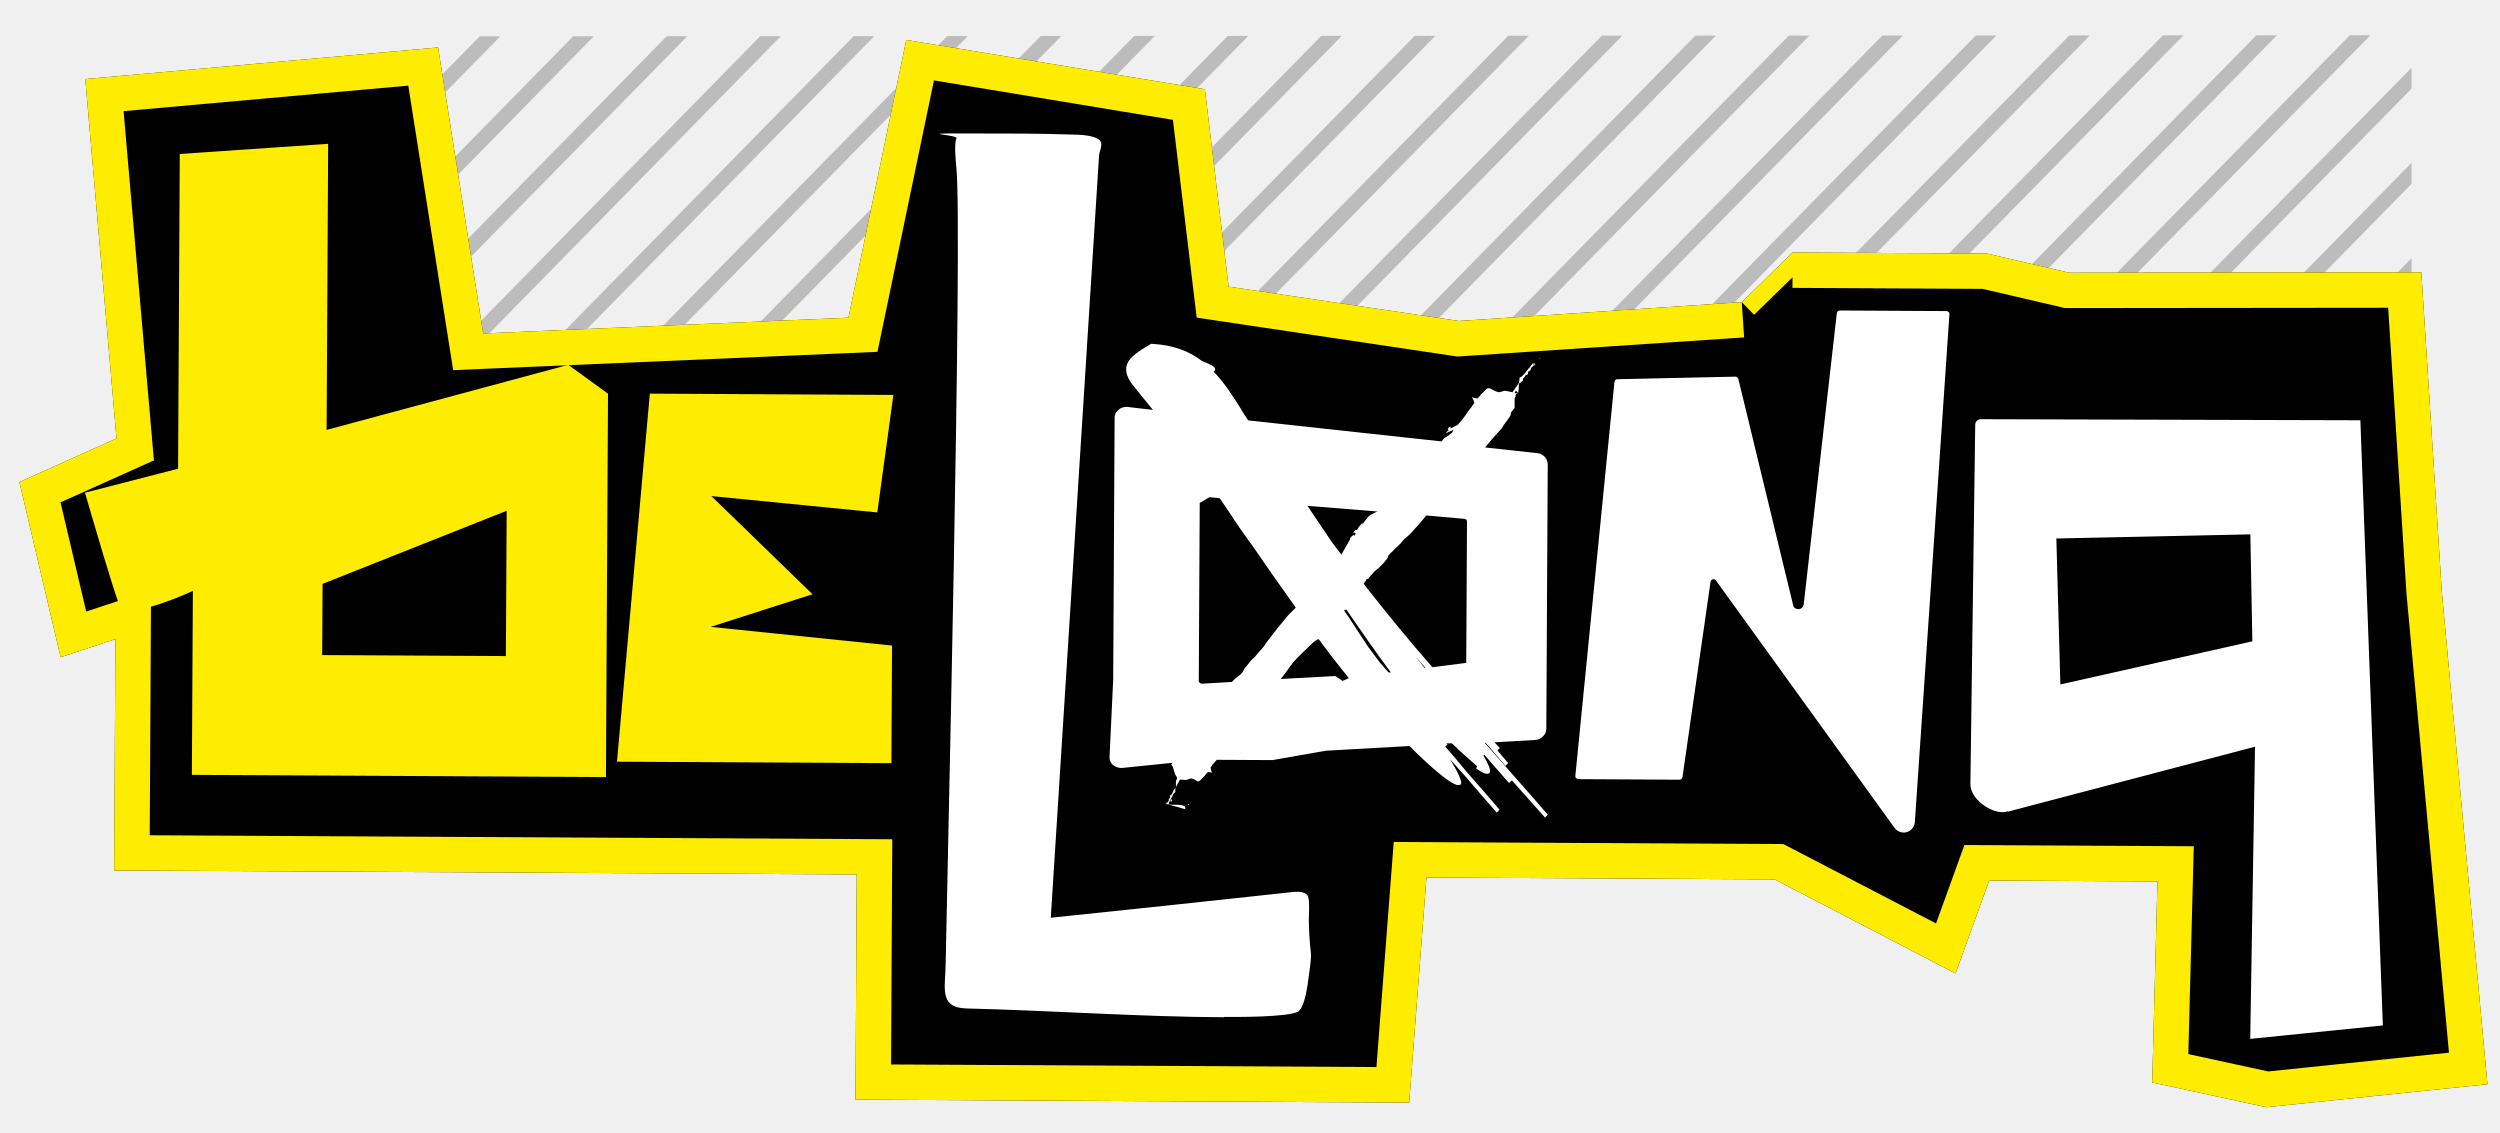
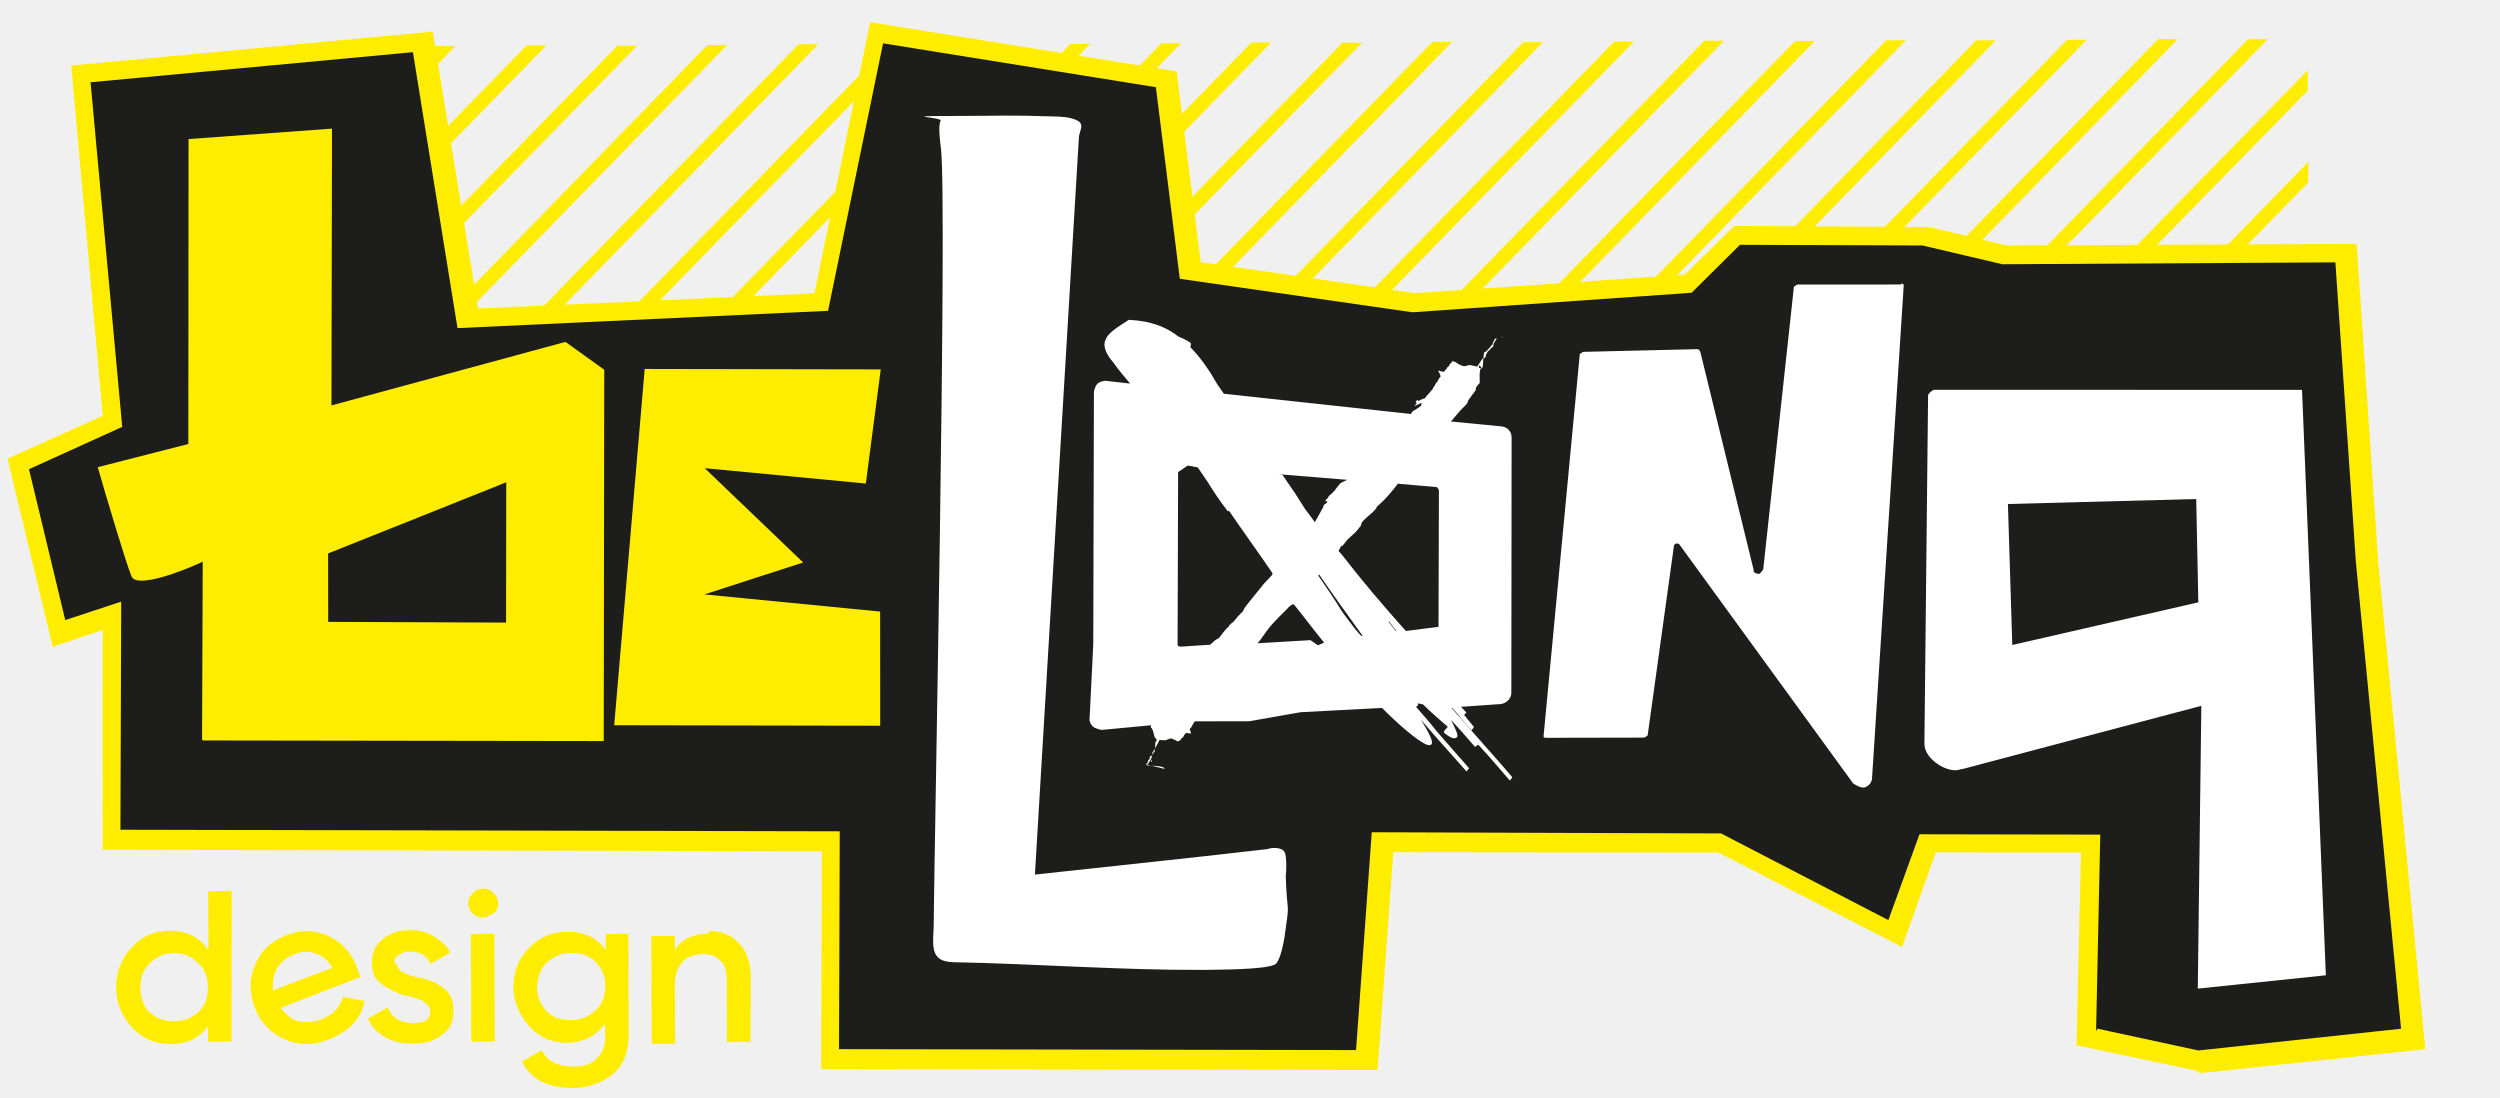
- <svg xmlns="http://www.w3.org/2000/svg" width="212" height="96" viewBox="0 0 212 96" fill="none">
-   <g clip-path="url(#clip0_1_3720)">
-     <path d="M161.366 3.012L159.62 3.013L134.7 28.415L136.445 28.414L161.366 3.012ZM169.296 3.007L167.549 3.008L142.628 28.411L144.376 28.41L169.296 3.007ZM137.578 3.025L135.832 3.026L110.911 28.429L112.658 28.428L137.578 3.025ZM177.225 3.003L175.478 3.004L150.558 28.406L152.304 28.405L177.225 3.003ZM145.507 3.021L143.761 3.022L118.841 28.424L120.587 28.424L145.507 3.021ZM153.437 3.016L151.691 3.017L126.77 28.42L128.517 28.419L153.437 3.016ZM204.503 23.668L204.502 21.886L198.135 28.379L199.881 28.378L204.503 23.668ZM182.277 28.388L184.022 28.387L204.494 7.522L204.493 5.75L182.277 28.388ZM201.013 2.989L199.267 2.99L174.347 28.392L176.093 28.391L201.013 2.989ZM193.084 2.993L191.337 2.994L166.418 28.397L168.163 28.396L193.084 2.993ZM204.498 15.59L204.497 13.808L190.205 28.383L191.952 28.382L204.498 15.59ZM185.155 2.998L183.408 2.999L158.488 28.402L160.234 28.401L185.155 2.998ZM42.425 3.08L40.679 3.081L36.056 7.791L36.057 9.573L42.425 3.08ZM129.648 3.03L127.902 3.031L102.982 28.434L104.728 28.433L129.648 3.03ZM74.142 3.062L72.397 3.063L47.476 28.466L49.222 28.465L74.142 3.062ZM82.072 3.058L80.325 3.059L55.405 28.461L57.151 28.46L82.072 3.058ZM58.283 3.071L56.538 3.072L36.065 23.937L36.066 25.719L58.283 3.071ZM50.354 3.076L48.608 3.077L36.061 15.869L36.062 17.651L50.354 3.076ZM39.547 28.47L41.292 28.469L66.213 3.067L64.467 3.068L39.547 28.47ZM121.719 3.035L119.973 3.036L95.052 28.438L96.799 28.437L121.719 3.035ZM113.79 3.039L112.043 3.04L87.124 28.443L88.869 28.442L113.79 3.039ZM105.86 3.044L104.114 3.045L79.193 28.448L80.94 28.447L105.86 3.044ZM97.931 3.048L96.184 3.049L71.264 28.452L73.01 28.451L97.931 3.048ZM65.082 28.456L63.334 28.457L88.255 3.054L90.001 3.053L65.082 28.456Z" fill="#BDBCBC" />
-     <mask id="path-2-inside-1_1_3720" fill="white">
-       <path fill-rule="evenodd" clip-rule="evenodd" d="M147.702 25.62L123.716 27.219L104.184 24.306L102.173 7.569L76.849 3.39L71.948 26.94L40.974 28.276L37.149 4.023L7.232 6.703L9.878 37.179L1.646 40.878L5.14 55.731L9.786 54.199L9.681 73.814L72.649 74.153L72.546 93.249L119.5 93.501L120.966 74.413L150.486 74.572L165.831 82.549L168.684 74.669L182.952 74.746L182.506 91.791L192.18 93.892L210.934 91.944L207.066 50.179L205.33 23.095L175.454 23.126L168.484 21.499L152.015 21.411" />
-     </mask>
-     <path fill-rule="evenodd" clip-rule="evenodd" d="M147.702 25.62L123.716 27.219L104.184 24.306L102.173 7.569L76.849 3.39L71.948 26.94L40.974 28.276L37.149 4.023L7.232 6.703L9.878 37.179L1.646 40.878L5.14 55.731L9.786 54.199L9.681 73.814L72.649 74.153L72.546 93.249L119.5 93.501L120.966 74.413L150.486 74.572L165.831 82.549L168.684 74.669L182.952 74.746L182.506 91.791L192.18 93.892L210.934 91.944L207.066 50.179L205.33 23.095L175.454 23.126L168.484 21.499L152.015 21.411" fill="black" />
-     <path d="M148.749 26.693L153.063 22.485L150.968 20.337L146.654 24.546L148.749 26.693ZM104.184 24.306L101.206 24.663L101.479 26.935L103.742 27.273L104.184 24.306ZM102.173 7.569L105.152 7.211L104.883 4.976L102.662 4.609L102.173 7.569ZM76.849 3.39L77.338 0.43L74.499 -0.039L73.912 2.778L76.849 3.39ZM71.948 26.94L72.077 29.938L74.409 29.837L74.885 27.552L71.948 26.94ZM40.974 28.276L38.011 28.744L38.428 31.389L41.104 31.274L40.974 28.276ZM37.149 4.023L40.112 3.556L39.675 0.785L36.881 1.035L37.149 4.023ZM7.232 6.703L6.964 3.715L3.984 3.982L4.243 6.963L7.232 6.703ZM9.878 37.179L11.107 39.916L13.051 39.043L12.867 36.92L9.878 37.179ZM1.646 40.878L0.416 38.141L-1.841 39.156L-1.274 41.565L1.646 40.878ZM5.14 55.731L2.22 56.418L2.97 59.606L6.08 58.58L5.14 55.731ZM9.786 54.199L12.786 54.215L12.809 50.044L8.847 51.35L9.786 54.199ZM9.681 73.814L6.681 73.798L6.665 76.798L9.665 76.814L9.681 73.814ZM72.649 74.153L75.649 74.169L75.665 71.169L72.665 71.153L72.649 74.153ZM72.546 93.249L69.546 93.233L69.53 96.233L72.53 96.249L72.546 93.249ZM119.5 93.501L119.483 96.501L122.277 96.516L122.491 93.731L119.5 93.501ZM120.966 74.413L120.983 71.413L118.189 71.398L117.975 74.183L120.966 74.413ZM150.486 74.572L151.87 71.91L151.227 71.575L150.502 71.572L150.486 74.572ZM165.831 82.549L164.447 85.211L167.486 86.791L168.652 83.571L165.831 82.549ZM168.684 74.669L168.7 71.669L166.583 71.658L165.863 73.648L168.684 74.669ZM182.952 74.746L185.951 74.825L186.031 71.763L182.968 71.746L182.952 74.746ZM182.506 91.791L179.507 91.713L179.442 94.196L181.869 94.723L182.506 91.791ZM192.18 93.892L191.544 96.824L192.013 96.926L192.49 96.876L192.18 93.892ZM210.934 91.944L211.244 94.928L214.195 94.622L213.922 91.668L210.934 91.944ZM207.066 50.179L204.073 50.371L204.075 50.413L204.079 50.455L207.066 50.179ZM205.33 23.095L208.323 22.903L208.143 20.093L205.327 20.095L205.33 23.095ZM175.454 23.126L174.772 26.047L175.11 26.126L175.457 26.126L175.454 23.126ZM168.484 21.499L169.166 18.578L168.838 18.501L168.5 18.5L168.484 21.499ZM123.716 27.219L123.273 30.186L123.593 30.234L123.915 30.212L123.716 27.219ZM107.163 23.948L105.152 7.211L99.195 7.927L101.206 24.663L107.163 23.948ZM102.662 4.609L77.338 0.43L76.361 6.35L101.685 10.529L102.662 4.609ZM73.912 2.778L69.011 26.329L74.885 27.552L79.786 4.001L73.912 2.778ZM71.819 23.943L40.845 25.279L41.104 31.274L72.077 29.938L71.819 23.943ZM43.938 27.809L40.112 3.556L34.185 4.491L38.011 28.744L43.938 27.809ZM36.881 1.035L6.964 3.715L7.499 9.691L37.416 7.011L36.881 1.035ZM4.243 6.963L6.889 37.439L12.867 36.92L10.22 6.444L4.243 6.963ZM8.649 34.443L0.416 38.141L2.875 43.614L11.107 39.916L8.649 34.443ZM-1.274 41.565L2.22 56.418L8.06 55.044L4.566 40.191L-1.274 41.565ZM6.08 58.58L10.726 57.048L8.847 51.35L4.2 52.882L6.08 58.58ZM6.786 54.183L6.681 73.798L12.681 73.83L12.786 54.215L6.786 54.183ZM9.665 76.814L72.633 77.153L72.665 71.153L9.697 70.814L9.665 76.814ZM69.649 74.137L69.546 93.233L75.546 93.265L75.649 74.169L69.649 74.137ZM72.53 96.249L119.483 96.501L119.516 90.501L72.562 90.249L72.53 96.249ZM122.491 93.731L123.958 74.643L117.975 74.183L116.508 93.272L122.491 93.731ZM120.95 77.413L150.47 77.571L150.502 71.572L120.983 71.413L120.95 77.413ZM149.102 77.233L164.447 85.211L167.215 79.888L151.87 71.91L149.102 77.233ZM168.652 83.571L171.504 75.691L165.863 73.648L163.01 81.528L168.652 83.571ZM168.667 77.669L182.936 77.746L182.968 71.746L168.7 71.669L168.667 77.669ZM179.953 74.668L179.507 91.713L185.505 91.87L185.951 74.825L179.953 74.668ZM181.869 94.723L191.544 96.824L192.817 90.961L183.143 88.86L181.869 94.723ZM192.49 96.876L211.244 94.928L210.624 88.96L191.87 90.908L192.49 96.876ZM213.922 91.668L210.054 49.902L204.079 50.455L207.947 92.221L213.922 91.668ZM210.06 49.987L208.323 22.903L202.336 23.287L204.073 50.371L210.06 49.987ZM205.327 20.095L175.451 20.126L175.457 26.126L205.333 26.095L205.327 20.095ZM176.136 20.204L169.166 18.578L167.803 24.421L174.772 26.047L176.136 20.204ZM168.5 18.5L152.031 18.411L151.999 24.411L168.468 24.499L168.5 18.5ZM147.502 22.626L123.516 24.226L123.915 30.212L147.901 28.613L147.502 22.626ZM124.158 24.252L104.627 21.338L103.742 27.273L123.273 30.186L124.158 24.252Z" fill="#FEED01" mask="url(#path-2-inside-1_1_3720)" />
-     <path d="M117.052 56.228C117.296 56.503 117.513 56.777 117.757 57.024L117.948 57.025C116.621 55.242 115.348 53.405 114.157 51.678C114.103 51.677 114.075 51.759 114.02 51.786L114.021 51.677L113.966 51.758L114.047 51.868L114.102 51.868C114.102 51.868 114.102 51.868 114.047 51.868L114.372 52.334C114.859 53.102 115.373 53.87 116.023 54.857C116.158 55.049 116.51 55.515 117.025 56.201L117.052 56.228ZM125.272 64.987C124.539 64.355 123.833 63.723 123.127 63.036L122.663 63.034L122.744 63.143L122.553 63.306C123.176 64.02 123.773 64.706 124.369 65.447C125.318 66.518 126.24 67.588 127.162 68.659L126.915 68.903C126.02 67.887 125.125 66.844 124.258 65.829L122.956 64.374C123.632 65.47 124.037 66.319 123.872 66.51C123.625 66.782 122.809 66.313 121.126 64.801C120.583 64.306 120.04 63.785 119.524 63.263L112.429 63.662L107.895 64.457L103.175 64.431L103.12 64.513C103.038 64.595 102.956 64.704 102.873 64.785C102.791 64.867 102.736 65.003 102.653 65.084C102.653 65.194 102.787 65.549 102.76 65.522C102.76 65.522 102.433 65.411 102.378 65.52C102.296 65.602 102.214 65.683 102.159 65.792C102.076 65.874 102.022 65.9 101.939 66.009C101.884 66.064 101.829 66.145 101.747 66.2C101.665 66.281 101.528 66.28 101.447 66.198C101.338 66.115 101.094 65.978 100.902 66.031C100.465 66.193 100.683 66.139 100.056 66.109C99.918 66.354 99.808 66.599 99.67 66.844C99.67 66.844 99.668 67.227 99.668 67.199C99.587 67.144 99.421 67.471 99.421 67.498C99.421 67.58 99.339 67.607 99.338 67.689C99.338 67.689 99.338 67.689 99.338 67.635C99.256 67.771 99.118 68.098 99.118 68.098C99.118 68.016 99.035 68.179 99.008 68.179L99.063 68.125C99.063 68.207 99.062 68.261 99.063 68.125C99.063 68.125 99.118 68.125 99.145 68.071C99.145 68.125 99.145 68.153 99.09 68.207L99.035 68.207C99.28 68.29 100.591 68.133 100.507 68.515C100.507 68.515 100.507 68.515 100.507 68.57L100.506 68.624C98.518 68.013 98.844 68.315 99.091 67.934C99.091 67.934 99.174 67.798 99.092 67.77C99.147 67.688 99.256 67.689 99.23 67.579C99.23 67.525 99.175 67.497 99.23 67.47C99.367 67.362 99.312 67.416 99.395 67.307C99.395 67.252 99.45 67.198 99.477 67.171C99.532 67.117 99.477 67.171 99.478 67.089C99.478 66.98 99.725 66.817 99.725 66.735C99.726 66.653 99.674 66.079 99.811 66.08L99.81 66.162C99.81 66.162 99.811 66.107 99.811 66.08L99.756 66.08C99.756 66.08 99.756 66.08 99.811 66.08C99.811 65.998 99.812 65.861 99.73 65.806C99.514 65.45 99.57 65.15 99.326 64.821C99.326 64.821 99.381 64.766 99.436 64.684L95.123 65.126C94.85 65.124 94.578 65.041 94.361 64.849C94.143 64.656 94.063 64.382 94.092 64.109L94.4 57.609L94.519 35.453C94.52 35.18 94.603 34.962 94.823 34.772C95.042 34.582 95.26 34.501 95.561 34.503L97.769 34.76C97.281 34.157 96.793 33.553 96.278 32.922C95.573 32.099 95.359 31.469 95.58 30.869C95.802 30.297 96.486 29.809 97.608 29.159L97.69 29.159C99.518 29.251 100.879 29.805 101.911 30.603C102.674 30.907 103 31.1 103.027 31.237C103.08 31.374 103.025 31.456 102.916 31.51C103.811 32.443 104.542 33.567 105.272 34.746C105.434 35.02 105.624 35.322 105.813 35.596L105.868 35.651L122.255 37.433C122.338 37.324 122.42 37.188 122.502 37.134C122.721 36.998 122.94 36.863 123.132 36.7C123.187 36.618 123.215 36.536 123.243 36.455C123.051 36.535 122.86 36.617 122.641 36.725C122.641 36.643 122.833 36.48 122.888 36.453C122.888 36.453 122.833 36.452 122.806 36.452C122.807 36.343 122.725 36.397 122.862 36.261C123.054 36.071 122.998 36.207 122.998 36.344C123.217 36.236 123.408 36.128 123.627 36.02C123.709 35.938 123.764 35.829 123.847 35.748C123.984 35.612 124.149 35.367 124.259 35.231C124.341 35.094 124.451 34.959 124.534 34.822C124.616 34.741 124.699 34.605 124.781 34.523C124.863 34.414 124.919 34.278 125.028 34.169C125.029 34.06 124.813 33.649 124.813 33.676C124.813 33.676 125.248 33.843 125.331 33.761C125.413 33.652 125.523 33.544 125.578 33.462C125.66 33.353 125.742 33.326 125.825 33.217C125.907 33.136 125.989 33.027 126.072 32.973C126.154 32.891 126.345 32.92 126.454 32.975C126.617 33.085 126.943 33.278 127.189 33.252C127.735 33.091 127.49 33.117 128.253 33.258C128.445 32.986 128.638 32.714 128.83 32.441C128.83 32.441 128.833 31.95 128.914 31.977C129.023 32.06 129.545 31.352 129.6 31.298C129.6 31.243 129.655 31.216 129.682 31.216C129.737 31.135 129.792 31.053 129.847 30.971C129.902 30.917 129.93 30.89 129.957 30.835C129.957 30.835 130.203 30.728 130.121 30.836L130.121 30.891C130.066 30.973 129.874 31.163 129.874 31.163C129.874 31.163 129.764 31.354 129.791 31.381C129.681 31.517 129.545 31.462 129.571 31.626L129.571 31.708C129.57 31.79 129.434 31.789 129.324 31.87C129.324 31.952 129.242 32.034 129.159 32.115C129.077 32.169 129.159 32.115 129.159 32.197C129.158 32.279 129.104 32.279 129.076 32.333C128.994 32.388 128.966 32.442 128.884 32.496C128.83 32.496 128.802 32.55 128.802 32.578C128.802 32.578 128.802 32.578 128.747 32.632C128.747 32.632 128.747 32.632 128.802 32.578C128.802 32.66 128.798 33.37 128.689 33.369C128.771 33.288 128.581 33.178 128.526 33.123C128.526 33.205 128.471 33.259 128.443 33.341C128.525 33.341 128.607 33.342 128.689 33.342C128.607 33.424 128.47 33.45 128.524 33.587C128.523 33.669 128.468 33.723 128.441 33.805C128.44 33.887 128.437 34.597 128.437 34.597C128.437 34.597 128.052 35.032 128.106 35.087C128.188 35.197 127.858 35.551 127.776 35.687C127.638 35.877 127.501 36.04 127.391 36.258C127.308 36.395 126.952 36.748 126.787 36.938C126.512 37.264 126.21 37.591 125.936 37.944L130.408 38.433C130.871 38.49 131.251 38.902 131.248 39.394L131.128 61.795C131.125 62.287 130.714 62.694 130.222 62.746L126.729 62.946L127.19 63.441L126.971 63.631L127.865 64.674L127.92 64.674L127.673 64.946C127.402 64.644 127.076 64.26 126.724 63.848C126.507 63.573 126.263 63.299 125.992 62.997L125.91 62.996C126.425 63.573 126.941 64.177 127.456 64.753C128.757 66.236 130.059 67.691 131.252 69.09L131.005 69.335L130.951 69.252C130.029 68.237 129.134 67.194 128.212 66.178L127.965 66.395C127.287 65.627 126.582 64.831 125.877 64.007L125.795 64.061C126.228 64.801 126.443 65.349 126.333 65.512C126.168 65.73 125.814 65.619 125.162 65.151L125.272 64.987ZM110.849 42.863L111.959 44.508L112.879 45.879C113.15 46.263 113.448 46.647 113.746 47.031C113.994 46.568 114.269 46.16 114.489 45.724C114.49 45.669 114.435 45.723 114.49 45.642C114.6 45.478 114.655 45.451 114.819 45.343C114.819 45.343 114.818 45.425 114.873 45.452C114.873 45.37 114.955 45.316 114.956 45.234C114.956 45.234 114.874 45.179 114.874 45.152C114.82 45.152 114.792 45.206 114.738 45.233C114.738 45.178 114.848 45.015 114.903 44.988C114.958 44.934 114.985 44.907 115.012 44.907C115.012 44.907 115.012 44.961 115.066 44.962C115.177 44.744 115.259 44.635 115.451 44.445C115.452 44.39 115.534 44.363 115.534 44.309L115.533 44.472C115.533 44.472 115.615 44.364 115.67 44.282C115.725 44.2 116.028 43.819 116.11 43.738C116.247 43.629 116.794 43.386 116.767 43.386C116.848 43.387 116.876 43.387 116.958 43.387L110.794 42.89L110.849 42.863ZM120.165 55.835C120.354 56.082 120.571 56.329 120.788 56.631L120.87 56.631C120.626 56.357 120.409 56.082 120.165 55.808L120.165 55.835ZM106.057 46.088C105.434 45.21 104.811 44.333 104.27 43.483C104 43.072 103.702 42.66 103.431 42.249L102.559 42.163L101.737 42.65L101.656 57.73C101.656 57.812 101.656 57.839 101.737 57.894C101.791 57.949 101.846 57.977 101.928 57.977L104.466 57.827C104.548 57.718 104.685 57.61 104.768 57.528C104.905 57.42 105.042 57.311 105.206 57.175C105.343 57.067 105.453 56.903 105.509 56.712C105.509 56.712 105.866 56.305 106.003 56.114C106.086 55.978 106.387 55.734 106.387 55.734C106.634 55.434 106.909 55.108 107.183 54.809C107.183 54.809 107.348 54.537 107.458 54.401C107.98 53.721 108.502 53.04 109.052 52.388C109.244 52.143 109.792 51.627 109.792 51.627L109.875 51.518C108.575 49.708 107.302 47.87 106.057 46.061L106.057 46.088ZM120.966 43.709L120.912 43.764C120.5 44.253 120.088 44.743 119.649 45.205C119.484 45.395 119.018 45.775 119.018 45.775C118.963 45.857 118.936 45.911 118.881 45.966C118.634 46.238 118.36 46.455 118.113 46.727C118.113 46.727 117.729 47.052 117.701 47.189C117.7 47.298 117.618 47.38 117.536 47.488C117.096 48.06 117.069 48.005 116.521 48.494C116.356 48.684 116.164 48.902 115.999 49.092L115.917 49.092L115.642 49.5L115.886 49.829C117.675 52.106 119.491 54.329 121.47 56.58L124.337 56.213L124.401 44.247C124.402 44.11 124.321 44.001 124.184 44L120.939 43.709L120.966 43.709ZM114.372 57.498C113.504 56.428 112.637 55.303 111.825 54.206C111.661 54.205 111.359 54.476 111.277 54.558C110.783 55.047 110.153 55.617 109.714 56.107C109.329 56.569 108.999 57.114 108.614 57.576L113.227 57.328L113.852 57.741L114.399 57.498L114.372 57.498ZM100.643 68.489C100.644 68.434 100.726 68.434 100.643 68.489V68.489ZM100.836 68.189L100.754 68.27C100.754 68.252 100.754 68.252 100.754 68.27C100.754 68.27 100.754 68.27 100.699 68.27C100.699 68.27 100.754 68.216 100.754 68.189C100.754 68.189 100.836 68.134 100.836 68.189ZM98.9 68.097L98.954 68.015C98.954 68.097 99.009 68.097 98.954 68.015L98.954 68.097C98.954 68.097 98.872 68.178 98.872 68.151L98.9 68.097ZM130.066 30.836C130.066 30.836 130.066 30.836 130.121 30.782L130.067 30.782C130.094 30.727 130.067 30.727 130.066 30.836C130.066 30.836 130.012 30.836 129.984 30.89C129.984 30.972 130.066 30.891 130.066 30.836ZM99.282 67.989C99.228 67.907 99.283 67.798 99.338 67.716C99.338 67.799 99.337 67.826 99.392 67.881C99.392 67.881 99.336 68.044 99.309 67.962L99.282 67.989ZM130.533 30.347L130.478 30.401C130.478 30.401 130.478 30.401 130.533 30.401C130.533 30.401 130.587 30.347 130.587 30.402L130.533 30.347ZM130.175 30.919L130.093 31C130.094 30.864 130.093 31.055 130.093 31C130.093 31 130.093 31 130.038 31C130.038 31 130.093 30.918 130.121 30.918C130.121 30.918 130.203 30.837 130.202 30.919L130.175 30.919ZM103.795 86.236C104.968 86.242 109.033 86.264 110.045 85.805C110.537 85.535 110.791 84.143 110.876 83.542C111.414 79.802 111.076 81.877 110.987 78.079C110.989 77.751 111.078 76.331 110.916 76.002C110.728 75.564 109.882 75.587 109.417 75.666C102.702 76.395 95.904 77.123 89.107 77.825L93.192 13.317C93.194 12.853 93.525 12.335 93.335 12.006C93.065 11.54 91.974 11.453 91.401 11.422C86.682 11.288 86.736 11.343 82.016 11.317C77.296 11.292 81.252 11.422 81.114 11.722C80.893 12.131 81.049 13.716 81.1 14.208C81.644 19.593 80.275 76.302 80.192 81.711C80.181 83.705 79.571 85.45 81.945 85.517C89.201 85.693 96.537 86.224 103.795 86.263L103.795 86.236ZM165.095 26.38L156.01 26.331C155.901 26.331 155.791 26.412 155.763 26.549L152.957 51.23C152.955 51.476 152.736 51.639 152.518 51.665C152.299 51.664 152.082 51.526 152.056 51.308L147.412 32.132C147.358 32.022 147.276 31.939 147.167 31.939L137.153 32.158C137.044 32.158 136.934 32.239 136.906 32.376L133.589 65.797C133.588 65.879 133.588 65.934 133.67 65.989C133.724 66.044 133.751 66.071 133.833 66.072L142.427 66.118C142.536 66.118 142.646 66.037 142.674 65.901L145.055 49.33C145.055 49.248 145.137 49.167 145.247 49.113C145.329 49.113 145.438 49.114 145.492 49.196L160.658 70.205C160.901 70.534 161.31 70.672 161.692 70.565C162.075 70.458 162.35 70.104 162.379 69.722L165.312 26.627C165.312 26.545 165.312 26.518 165.231 26.463C165.149 26.408 165.149 26.38 165.068 26.38L165.095 26.38ZM170.241 68.835L191.225 63.321L190.819 88.097L202.065 86.956L200.159 35.639L167.965 35.548C167.719 35.546 167.5 35.764 167.499 36.01L167.089 66.496C167.081 67.944 169.312 69.24 170.269 68.781L170.241 68.835ZM174.404 45.663L190.83 45.315L191 54.386L174.719 58.041L174.377 45.636L174.404 45.663Z" fill="white" />
-     <path fill-rule="evenodd" clip-rule="evenodd" d="M16.271 65.708L16.355 50.109C14.468 50.973 10.586 52.455 10.155 51.387C9.697 50.319 8.009 44.545 7.206 41.782L15.101 39.748L15.245 13.057L27.827 12.196L27.697 36.455L48.189 30.938L51.559 33.387L51.384 65.897L16.271 65.708ZM55.105 33.406L52.319 64.591L75.591 64.716L75.644 54.744L60.265 53.159L68.901 50.392L60.325 42.067L74.395 43.455L75.758 33.49L55.106 33.379L55.105 33.406ZM27.354 49.512L42.966 43.313L42.899 55.634L27.321 55.55L27.354 49.512Z" fill="#FEED01" />
+ <svg xmlns="http://www.w3.org/2000/svg" width="378" height="166" viewBox="0 0 378 166" fill="none">
+   <g clip-path="url(#clip0_2178_90)">
+     <path d="M274.407 6.189L271.431 6.195L228.586 50.186L231.562 50.18L274.407 6.189ZM288.168 6.091L285.192 6.097L242.347 50.088L245.323 50.082L288.168 6.091ZM233.288 6.373L230.312 6.379L187.467 50.37L190.443 50.364L233.288 6.373ZM301.766 6.104L298.79 6.11L255.945 50.1L258.921 50.095L301.766 6.104ZM247.049 6.275L244.073 6.281L201.228 50.272L204.204 50.266L247.049 6.275ZM260.673 6.151L257.696 6.157L214.851 50.148L217.828 50.142L260.673 6.151ZM349.064 41.596L349.082 38.487L338.183 49.733L341.159 49.727L349.064 41.596ZM310.687 49.792L313.663 49.787L348.928 13.705L348.947 10.597L310.687 49.792ZM342.885 5.92L339.909 5.926L297.064 49.916L300.04 49.911L342.885 5.92ZM329.287 5.907L326.311 5.913L283.466 49.904L286.442 49.898L329.287 5.907ZM349.009 27.582L349.027 24.474L324.448 49.694L327.424 49.688L349.009 27.582ZM315.526 6.006L312.55 6.011L269.705 50.002L272.681 49.996L315.526 6.006ZM68.838 6.972L65.862 6.978L57.957 15.109L57.939 18.218L68.838 6.972ZM219.554 6.335L216.577 6.341L173.732 50.332L176.709 50.326L219.554 6.335ZM123.718 6.69L120.742 6.696L77.897 50.687L80.873 50.681L123.718 6.69ZM137.453 6.729L134.476 6.734L91.631 50.725L94.608 50.719L137.453 6.729ZM96.334 6.913L93.357 6.918L58.092 43L58.074 46.108L96.334 6.913ZM82.599 6.874L79.623 6.88L58.038 28.986L58.019 32.095L82.599 6.874ZM64.136 50.785L67.112 50.779L109.957 6.789L106.981 6.794L64.136 50.785ZM205.93 6.459L202.954 6.465L160.109 50.456L163.085 50.45L205.93 6.459ZM192.195 6.421L189.219 6.426L146.374 50.417L149.35 50.411L192.195 6.421ZM178.571 6.545L175.595 6.551L132.75 50.541L135.726 50.535L178.571 6.545ZM164.811 6.643L161.835 6.649L118.99 50.639L121.966 50.634L164.811 6.643ZM108.231 50.595L105.255 50.601L148.1 6.61L151.076 6.605L108.231 50.595Z" fill="#FFED00" />
+     <path fill-rule="evenodd" clip-rule="evenodd" d="M254.904 42.831L213.408 45.773L179.629 40.831L175.987 11.998L132.271 4.904L123.901 45.622L70.44 48.151L63.725 6.292L12.093 11.146L16.804 63.661L2.571 70.035L8.659 95.651L16.682 92.918L16.696 126.726L125.454 126.963L125.348 159.901L206.5 160.036L208.872 127.101L259.851 127.216L286.47 140.853L291.306 127.194L315.937 127.302L315.216 156.729L331.969 160.306L364.366 156.783L357.379 84.745L354.128 38.022L302.524 38.213L290.45 35.375L261.997 35.255L254.545 42.481L254.904 42.831Z" fill="#1D1D1B" />
+     <path d="M332.233 161.912L313.975 158.053L314.644 128.899L292.691 128.87L287.589 143.186L259.816 128.908L210.667 128.854L208.295 161.789L124.167 161.66L124.273 128.722L15.515 128.485L15.535 95.249L7.974 97.786L1.143 69.343L15.538 62.858L10.768 9.907L65.427 4.775L72.279 46.659L123.148 44.349L131.57 3.358L177.911 10.805L181.553 39.639L213.964 44.323L254.725 41.525L262.202 34.163L291.639 34.327L303.44 37.113L356.326 36.88L359.593 85.021L366.708 158.639L332.592 162.263L332.233 161.912ZM317.141 155.536L332.388 158.83L363.04 155.545L356.207 84.95L353.11 39.669L302.763 39.956L290.688 37.118L263.082 37.016L255.767 44.267L213.561 47.217L178.388 42.155L174.772 13.185L133.519 6.554L125.2 46.999L69.174 49.611L62.432 7.889L13.692 12.438L18.48 64.543L4.383 70.943L9.866 93.757L18.325 90.964L18.21 125.456L126.968 125.693L126.862 158.631L205.037 158.771L207.41 125.836L260.219 126.013L285.521 139.119L290.229 126.143L317.562 126.194L316.927 155.92L317.141 155.536Z" fill="#FFED00" />
+     <path d="M204.616 94.757C204.616 94.757 205.42 95.757 205.779 96.108L206.052 96.159C203.804 93.049 201.556 89.938 199.445 86.853C199.445 86.853 199.419 86.99 199.257 87.101L199.393 87.126L199.949 87.938C200.838 89.237 201.727 90.536 202.812 92.296C203.035 92.621 203.59 93.433 204.505 94.595L204.616 94.757ZM218.91 109.894C217.696 108.817 216.345 107.714 215.157 106.5L214.336 106.346L214.421 106.645L214.096 106.867C215.148 108.055 216.199 109.243 217.225 110.567C218.858 112.43 220.49 114.294 222.123 116.157L221.747 116.652C220.225 114.951 218.592 113.088 217.071 111.387L214.856 108.849C216.053 110.771 216.78 112.181 216.429 112.539C216.052 113.034 214.65 112.204 211.726 109.674C210.76 108.785 209.794 107.896 208.965 107.033L196.658 107.687L188.892 109.055L180.673 109.064C180.673 109.064 180.297 109.559 180.271 109.696C180.245 109.833 180.057 110.08 179.895 110.191C179.869 110.328 180.177 110.951 180.04 110.926C180.04 110.926 179.493 110.823 179.356 110.797C179.33 110.933 179.031 111.019 178.979 111.292C178.954 111.428 178.791 111.539 178.628 111.65C178.628 111.65 178.577 111.923 178.278 112.008C178.252 112.145 177.841 112.068 177.73 111.905C177.457 111.854 177.098 111.504 176.773 111.725C176.011 112.006 176.448 111.947 175.327 111.878C175.113 112.262 174.874 112.782 174.66 113.166C174.66 113.166 174.531 113.85 174.557 113.713C174.42 113.687 174.18 114.208 174.18 114.208C174.155 114.344 174.129 114.481 174.103 114.618L173.675 115.386C173.701 115.249 173.65 115.522 173.513 115.497C173.513 115.497 173.487 115.633 173.461 115.77C173.461 115.77 176.164 115.713 176.061 116.259C172.555 115.317 173.162 115.855 173.564 115.224L173.616 114.95C173.641 114.814 173.915 114.865 173.83 114.566C173.83 114.566 173.83 114.566 173.855 114.43C174.044 114.182 173.855 114.43 174.18 114.208C174.18 114.208 174.206 114.071 174.232 113.935C174.232 113.935 174.232 113.935 174.258 113.798C174.283 113.661 174.634 113.303 174.66 113.166C174.685 113.03 174.592 112.022 174.865 112.074C174.891 111.937 174.942 111.664 174.669 111.612C174.361 110.989 174.464 110.442 173.994 109.929C173.994 109.929 173.994 109.929 174.045 109.656L166.545 110.366C166.545 110.366 165.587 110.186 165.228 109.836C164.869 109.485 164.672 109.024 164.749 108.614L165.301 97.402L165.4 59.23C165.4 59.23 165.554 58.41 165.905 58.052C166.256 57.694 166.692 57.634 167.128 57.575L170.874 57.997C170.07 56.997 169.13 55.971 168.352 54.835C167.189 53.484 166.711 52.263 167.164 51.358C167.481 50.428 168.781 49.541 170.706 48.347L170.843 48.373C173.93 48.529 176.316 49.402 178.163 50.882C179.479 51.412 179.975 51.788 180.087 51.951C180.035 52.224 180.009 52.361 179.984 52.497C181.531 54.061 182.865 56.01 184.035 58.069C184.369 58.556 184.702 59.043 185.036 59.53L213.359 62.596C213.411 62.323 213.573 62.212 213.736 62.101C214.061 61.88 214.523 61.684 214.873 61.325C214.899 61.189 214.925 61.052 214.951 60.916C214.651 61.001 214.326 61.222 213.864 61.418C213.89 61.282 214.215 61.06 214.241 60.923L214.104 60.898C214.104 60.898 213.967 60.872 214.155 60.624C214.506 60.266 214.429 60.676 214.429 60.676C214.754 60.454 215.216 60.258 215.515 60.173C215.541 60.036 215.729 59.789 215.892 59.678C216.08 59.431 216.431 59.072 216.619 58.825C216.67 58.552 216.995 58.33 217.047 58.057C217.073 57.92 217.398 57.698 217.423 57.562C217.475 57.288 217.637 57.178 217.826 56.93C217.851 56.794 217.432 56.008 217.432 56.008C217.432 56.008 218.228 56.299 218.39 56.188C218.442 55.914 218.741 55.829 218.767 55.693C218.818 55.42 219.092 55.471 219.143 55.198C219.169 55.061 219.494 54.84 219.52 54.703C219.545 54.566 219.956 54.644 220.204 54.832C220.452 55.02 221.084 55.422 221.521 55.362C222.419 55.107 221.983 55.166 223.351 55.424C223.727 54.929 223.967 54.408 224.318 54.05C224.318 54.05 224.335 53.204 224.472 53.23C224.746 53.282 225.524 52.155 225.687 52.044L225.712 51.908C225.738 51.771 225.764 51.634 225.926 51.524C225.926 51.524 225.952 51.387 225.978 51.25C225.978 51.25 226.44 51.054 226.251 51.302L225.849 51.933L225.772 52.343C225.721 52.617 225.31 52.539 225.421 52.702C225.421 52.702 225.233 52.949 224.908 53.171C224.882 53.307 224.857 53.444 224.694 53.555C224.694 53.555 224.694 53.555 224.668 53.691C224.643 53.828 224.643 53.828 224.617 53.965C224.617 53.965 224.429 54.212 224.292 54.186C224.292 54.186 224.292 54.186 224.266 54.323C224.241 54.46 224.283 55.741 224.009 55.689C224.035 55.553 223.787 55.364 223.676 55.202C223.65 55.339 223.624 55.475 223.599 55.612L224.009 55.689C224.009 55.689 223.71 55.774 223.795 56.073C223.77 56.21 223.744 56.346 223.718 56.483L223.735 57.901C223.735 57.901 223.033 58.617 223.144 58.78C223.255 58.942 222.716 59.548 222.528 59.795C222.314 60.179 221.989 60.401 221.912 60.811C221.861 61.084 221.185 61.664 220.834 62.023C220.295 62.628 219.919 63.123 219.38 63.729L227.17 64.488C227.991 64.642 228.573 65.318 228.555 66.163L228.516 104.771C228.498 105.616 227.797 106.333 226.924 106.452L220.895 106.873L221.724 107.736L221.374 108.095L222.87 109.932L222.493 110.427C222.023 109.914 221.442 109.239 220.86 108.564C220.527 108.077 220.057 107.564 219.586 107.051L219.45 107.025C220.39 108.051 221.194 109.051 222.134 110.076C224.348 112.615 226.699 115.179 228.665 117.529L228.289 118.024C226.656 116.161 225.16 114.323 223.501 112.597L223.014 112.93C221.851 111.579 220.689 110.229 219.389 108.853C220.116 110.262 220.509 111.185 220.32 111.433C219.97 111.791 219.422 111.688 218.319 110.773L218.371 110.5L218.91 109.894ZM193.917 71.81L195.806 74.57L197.336 76.979C197.336 76.979 198.362 78.304 198.806 78.953C199.234 78.185 199.662 77.417 200.09 76.649C200.09 76.649 200.09 76.649 200.116 76.512C200.167 76.239 200.466 76.154 200.629 76.043L200.603 76.18C200.629 76.043 200.655 75.906 200.68 75.77L200.543 75.744C200.543 75.744 200.543 75.744 200.381 75.855C200.381 75.855 200.458 75.445 200.595 75.471C200.595 75.471 200.621 75.334 200.757 75.36C200.834 74.95 201.134 74.865 201.485 74.507C201.485 74.507 201.51 74.37 201.536 74.234L201.485 74.507C201.485 74.507 201.673 74.259 201.835 74.148C201.861 74.012 202.4 73.406 202.588 73.159C202.777 72.911 203.837 72.545 203.7 72.519L203.974 72.57L193.37 71.707L193.917 71.81ZM209.987 94.07C209.987 94.07 210.679 94.908 211.013 95.395L211.15 95.421C211.15 95.421 210.346 94.421 210.013 93.934L209.987 94.07ZM185.653 77.327C184.517 75.84 183.516 74.379 182.542 72.781C182.098 72.132 181.542 71.32 181.098 70.671L179.592 70.387L178.13 71.385L178.052 97.397C178.052 97.397 178.026 97.534 178.137 97.696C178.137 97.696 178.411 97.747 178.548 97.773L182.995 97.478C182.995 97.478 183.346 97.12 183.508 97.009C183.697 96.762 183.996 96.677 184.321 96.455C184.509 96.207 184.698 95.96 184.886 95.712C184.886 95.712 185.45 94.97 185.776 94.748C185.827 94.475 186.477 94.031 186.477 94.031C186.854 93.537 187.393 92.931 187.906 92.462C187.906 92.462 188.146 91.941 188.334 91.693C189.249 90.593 190.19 89.355 191.106 88.254C191.457 87.896 192.346 86.932 192.346 86.932L192.398 86.659C190.287 83.574 188.038 80.463 185.816 77.216L185.653 77.327ZM211.38 73.115C210.627 74.105 209.9 74.959 209.198 75.675C208.847 76.034 208.172 76.614 208.172 76.614C208.146 76.75 208.12 76.887 207.958 76.998C207.581 77.493 207.094 77.825 206.58 78.294C206.58 78.294 205.904 78.875 205.853 79.148C205.827 79.284 205.776 79.558 205.613 79.668C204.86 80.658 204.886 80.522 203.86 81.46C203.509 81.819 203.295 82.203 202.944 82.561L202.807 82.535L202.379 83.303L202.85 83.816C205.927 87.79 209.056 91.491 212.569 95.405L217.504 94.778L217.563 74.137C217.563 74.137 217.366 73.676 217.229 73.65L211.654 73.167L211.38 73.115ZM200.083 97.016C198.587 95.178 197.116 93.204 195.62 91.367C195.347 91.316 194.833 91.785 194.645 92.032C193.781 92.86 192.729 93.935 192.002 94.788C191.274 95.641 190.821 96.546 190.119 97.263L198.141 96.792L199.27 97.57L200.194 97.178L200.083 97.016ZM176.763 115.542L176.737 115.679C176.737 115.679 176.737 115.679 176.763 115.542C176.763 115.542 176.763 115.542 176.9 115.568L176.763 115.542ZM173.402 115.334C173.402 115.334 173.402 115.334 173.427 115.198L173.376 115.471L173.402 115.334ZM227.038 50.884C227.175 50.91 227.013 51.021 227.038 50.884ZM174 115.164C174 115.164 174.052 114.891 174.078 114.754C174.052 114.891 174.052 114.891 174.163 115.053C174.163 115.053 174.112 115.327 174.137 115.19L174 115.164ZM227.15 51.047C227.15 51.047 227.098 51.32 227.124 51.183L227.15 51.047C227.15 51.047 227.175 50.91 227.286 51.072L227.15 51.047ZM181.96 146.649C183.953 146.599 191.025 146.657 192.736 145.847C193.523 145.43 193.986 142.971 194.191 141.878C195.126 135.406 194.594 138.983 194.408 132.442C194.511 131.895 194.563 129.359 194.23 128.872C193.948 128.112 192.392 128.102 191.63 128.383C180.042 129.738 168.342 130.932 156.479 132.236L163.122 20.893C163.139 20.048 163.729 19.169 163.396 18.682C162.977 17.896 161.036 17.672 160.052 17.628C151.885 17.365 151.996 17.527 143.778 17.537C135.559 17.546 142.469 17.715 142.229 18.235C141.802 19.003 142.16 21.617 142.279 22.488C143.234 31.72 141.24 129.651 141.186 138.976C141.253 142.384 140.114 145.423 144.211 145.486C156.774 145.729 169.482 146.705 181.96 146.649ZM287.454 43.015L271.726 43.026C271.726 43.026 271.401 43.248 271.239 43.359L266.605 86.053C266.605 86.053 266.177 86.821 265.904 86.77C265.493 86.692 265.083 86.615 265.16 86.205L257.073 53.141C257.073 53.141 256.851 52.816 256.714 52.79L239.353 53.201C239.353 53.201 239.028 53.423 238.865 53.534L233.397 111.206C233.397 111.206 233.345 111.479 233.482 111.505C233.482 111.505 233.619 111.53 233.756 111.556L248.637 111.527C248.637 111.527 248.962 111.305 249.124 111.195L253.103 82.522C253.103 82.522 253.154 82.249 253.453 82.164C253.59 82.189 253.727 82.215 253.864 82.241L280.2 118.456C280.2 118.456 281.329 119.235 281.928 119.064C282.526 118.894 283.065 118.288 283.057 117.579L287.839 43.229C287.839 43.229 287.864 43.093 287.753 42.93C287.616 42.904 287.616 42.904 287.48 42.879L287.454 43.015ZM296.613 116.311L332.843 106.721L332.306 149.478L351.669 147.464L348.066 58.947L292.391 58.938C292.391 58.938 291.604 59.355 291.527 59.765L290.97 112.42C290.917 114.957 294.902 117.121 296.476 116.285L296.613 116.311ZM303.734 76.207L332.068 75.456L332.387 91.075L304.257 97.522L303.597 76.181L303.734 76.207Z" fill="white" />
+     <path fill-rule="evenodd" clip-rule="evenodd" d="M30.555 111.795L30.65 84.938C27.391 86.447 20.677 89.002 19.891 87.157C19.105 85.312 16.149 75.42 14.782 70.636L28.476 67.131L28.509 21.025L50.198 19.448L50.115 61.301L85.499 51.693L91.364 55.908L91.284 112.048L30.666 111.957L30.555 111.795ZM97.479 55.786L92.867 109.658L133.088 109.73L133.077 92.471L106.506 89.876L121.44 85.048L106.556 70.79L130.912 73.11L133.167 55.853L97.479 55.786ZM49.585 83.692L76.546 72.922L76.521 94.135L49.624 94.025L49.611 83.555L49.585 83.692Z" fill="#FFED00" />
+     <path d="M107.267 140.798C109.123 140.723 110.687 141.442 111.739 142.63C112.927 143.843 113.465 145.501 113.516 147.49L113.47 157.524L109.921 157.564L109.89 147.94C109.847 146.659 109.591 145.762 108.847 145.197C108.266 144.522 107.334 144.205 106.188 144.273C104.905 144.314 103.845 144.68 103.117 145.534C102.39 146.387 102.048 147.454 102.038 149.008L102.087 157.787L98.537 157.827L98.483 141.55L102.033 141.511L102.058 143.637C103.076 141.99 104.787 141.18 107.053 141.182L107.267 140.798Z" fill="#FFED00" />
+     <path d="M91.573 143.645L91.599 141.245L95.012 141.18L95.057 156.748C95.031 159.148 94.235 161.119 92.558 162.501C90.907 163.747 88.923 164.505 86.656 164.503C82.834 164.491 80.362 163.318 78.909 160.499L81.921 158.802C82.732 160.511 84.434 161.256 86.7 161.258C88.257 161.268 89.454 160.927 90.181 160.074C91.046 159.246 91.525 158.205 91.508 156.787L91.458 154.798C90.114 156.666 88.241 157.587 85.812 157.696C83.546 157.694 81.57 156.898 80.049 155.197C78.527 153.496 77.63 151.488 77.631 149.225C77.657 146.826 78.453 144.854 80.019 143.31C81.61 141.629 83.595 140.871 85.861 140.873C88.264 140.901 90.239 141.697 91.573 143.645ZM82.615 152.851C83.556 153.876 84.898 154.271 86.318 154.255C87.738 154.239 88.961 153.762 89.987 152.823C91.014 151.885 91.519 150.707 91.528 149.153C91.537 147.599 91.033 146.514 90.093 145.488C89.152 144.462 87.81 144.068 86.39 144.084C84.97 144.1 83.747 144.577 82.721 145.515C81.694 146.454 81.326 147.658 81.18 149.186C81.197 150.604 81.675 151.825 82.615 152.851Z" fill="#FFED00" />
+     <path d="M74.633 138.053C74.633 138.053 73.658 138.718 73.085 138.752C72.512 138.785 71.99 138.546 71.494 138.17C71.024 137.657 70.828 137.195 70.793 136.623C70.76 136.051 70.999 135.53 71.512 135.061C71.889 134.566 72.488 134.396 73.061 134.362C73.634 134.329 74.292 134.594 74.625 135.081C75.121 135.457 75.292 136.055 75.326 136.627C75.36 137.2 75.121 137.72 74.607 138.19L74.633 138.053ZM74.806 157.464L71.256 157.503L71.202 141.227L74.751 141.187L74.806 157.464Z" fill="#FFED00" />
+     <path d="M59.895 145.605C59.895 145.605 60.151 146.502 60.647 146.878C61.169 147.117 61.938 147.545 62.896 147.725C63.717 147.88 64.264 147.983 64.922 148.248C65.47 148.351 66.103 148.753 66.735 149.155C67.368 149.557 67.838 150.07 68.146 150.693C68.453 151.317 68.599 152.052 68.581 152.897C68.572 154.451 68.067 155.629 66.767 156.516C65.603 157.429 64.107 157.854 62.276 157.793C60.72 157.783 59.352 157.526 58.086 156.722C56.932 156.08 56.128 155.08 55.624 153.995L58.635 152.299C59.199 153.819 60.328 154.597 62.295 154.685C64.262 154.772 65.1 154.081 65.058 152.8C65.075 151.954 64.083 151.202 61.92 150.653C61.099 150.499 60.415 150.37 59.919 149.994C59.371 149.891 58.876 149.515 58.106 149.087C57.473 148.685 57.003 148.172 56.67 147.685C56.362 147.062 56.217 146.327 56.209 145.618C56.218 144.064 56.723 142.886 57.886 141.973C59.05 141.061 60.41 140.609 62.103 140.645C63.386 140.604 64.591 140.972 65.609 141.588C66.626 142.204 67.481 142.93 68.123 144.041L65.112 145.738C64.633 144.516 63.479 143.874 62.059 143.89C61.375 143.761 60.751 144.068 60.263 144.401C59.775 144.734 59.561 145.118 59.595 145.69L59.895 145.605Z" fill="#FFED00" />
+     <path d="M54.541 147.709L42.472 152.369C43.139 153.343 43.993 154.07 45.062 154.413C46.157 154.619 47.44 154.577 48.663 154.1C50.348 153.427 51.4 152.352 51.846 150.738L55.129 151.356C54.615 154.089 52.699 155.991 49.791 157.141C47.344 158.095 45.078 158.093 42.992 157.135C40.905 156.177 39.358 154.612 38.512 152.332C37.666 150.051 37.641 147.924 38.6 145.841C39.422 143.733 41.124 142.214 43.408 141.371C45.555 140.502 47.795 140.641 49.745 141.573C51.831 142.532 53.216 144.207 54.062 146.488C54.259 146.949 54.318 147.385 54.515 147.846L54.541 147.709ZM41.267 149.738L50.265 146.339C49.624 145.228 48.769 144.502 47.7 144.159C46.631 143.816 45.648 143.773 44.561 144.276C43.338 144.753 42.5 145.444 41.884 146.459C41.268 147.475 41.199 148.594 41.267 149.738Z" fill="#FFED00" />
+     <path d="M31.527 143.521L31.479 134.742L35.028 134.703L34.995 157.469L31.445 157.509L31.472 155.109C30.128 156.978 28.255 157.899 25.715 157.845C23.449 157.843 21.61 157.073 19.952 155.346C18.43 153.645 17.533 151.638 17.56 149.238C17.586 146.838 18.382 144.866 19.974 143.186C21.565 141.505 23.412 140.721 25.679 140.723C28.082 140.751 30.057 141.547 31.39 143.495L31.527 143.521ZM22.655 153.026C23.596 154.051 24.938 154.445 26.358 154.43C27.778 154.414 29.001 153.937 30.027 152.998C31.054 152.06 31.448 150.72 31.431 149.302C31.44 147.748 30.962 146.526 29.996 145.637C29.055 144.612 27.738 144.081 26.319 144.097C24.899 144.112 23.676 144.59 22.624 145.665C21.597 146.603 21.203 147.943 21.22 149.361C21.236 150.779 21.689 152.137 22.63 153.162L22.655 153.026Z" fill="#FFED00" />
  </g>
  <defs>
-     <clipPath id="clip0_1_3720">
-       <rect width="210.492" height="93.128" fill="white" transform="translate(1.00586 0.870605) rotate(0.308179)" />
+     <clipPath id="clip0_2178_90">
+       <rect width="378" height="166" fill="white" />
    </clipPath>
  </defs>
</svg>
